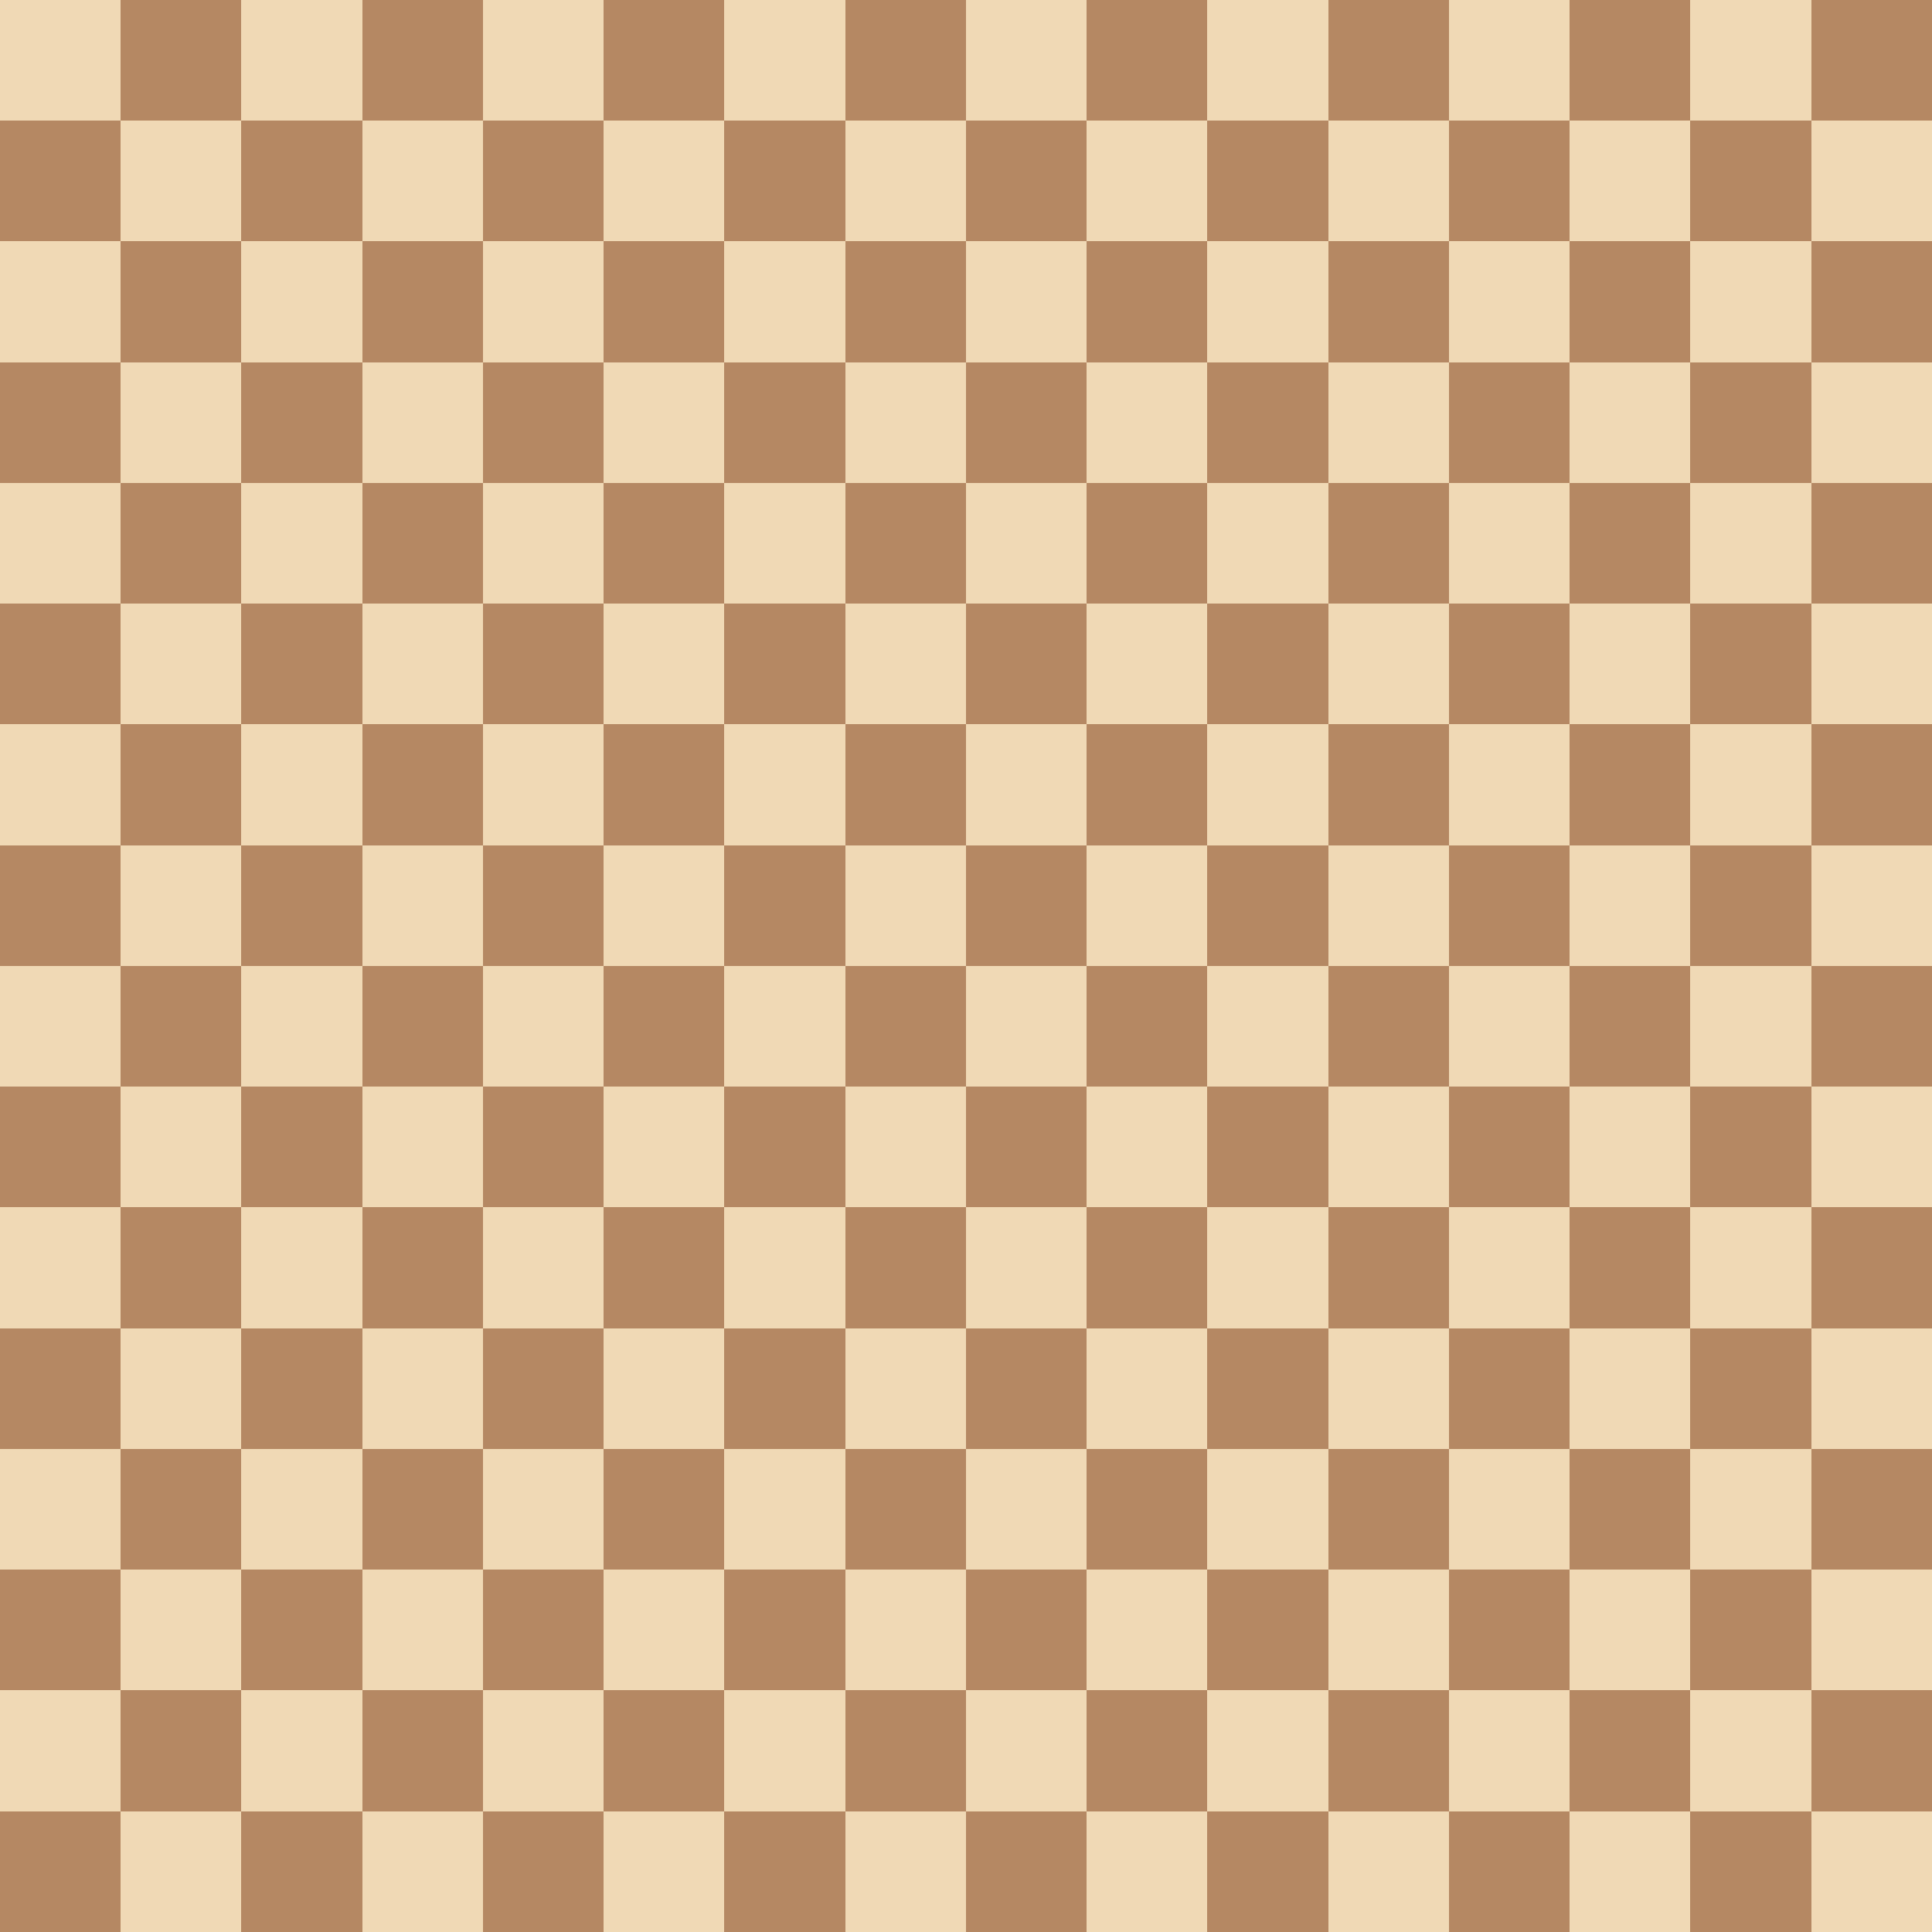
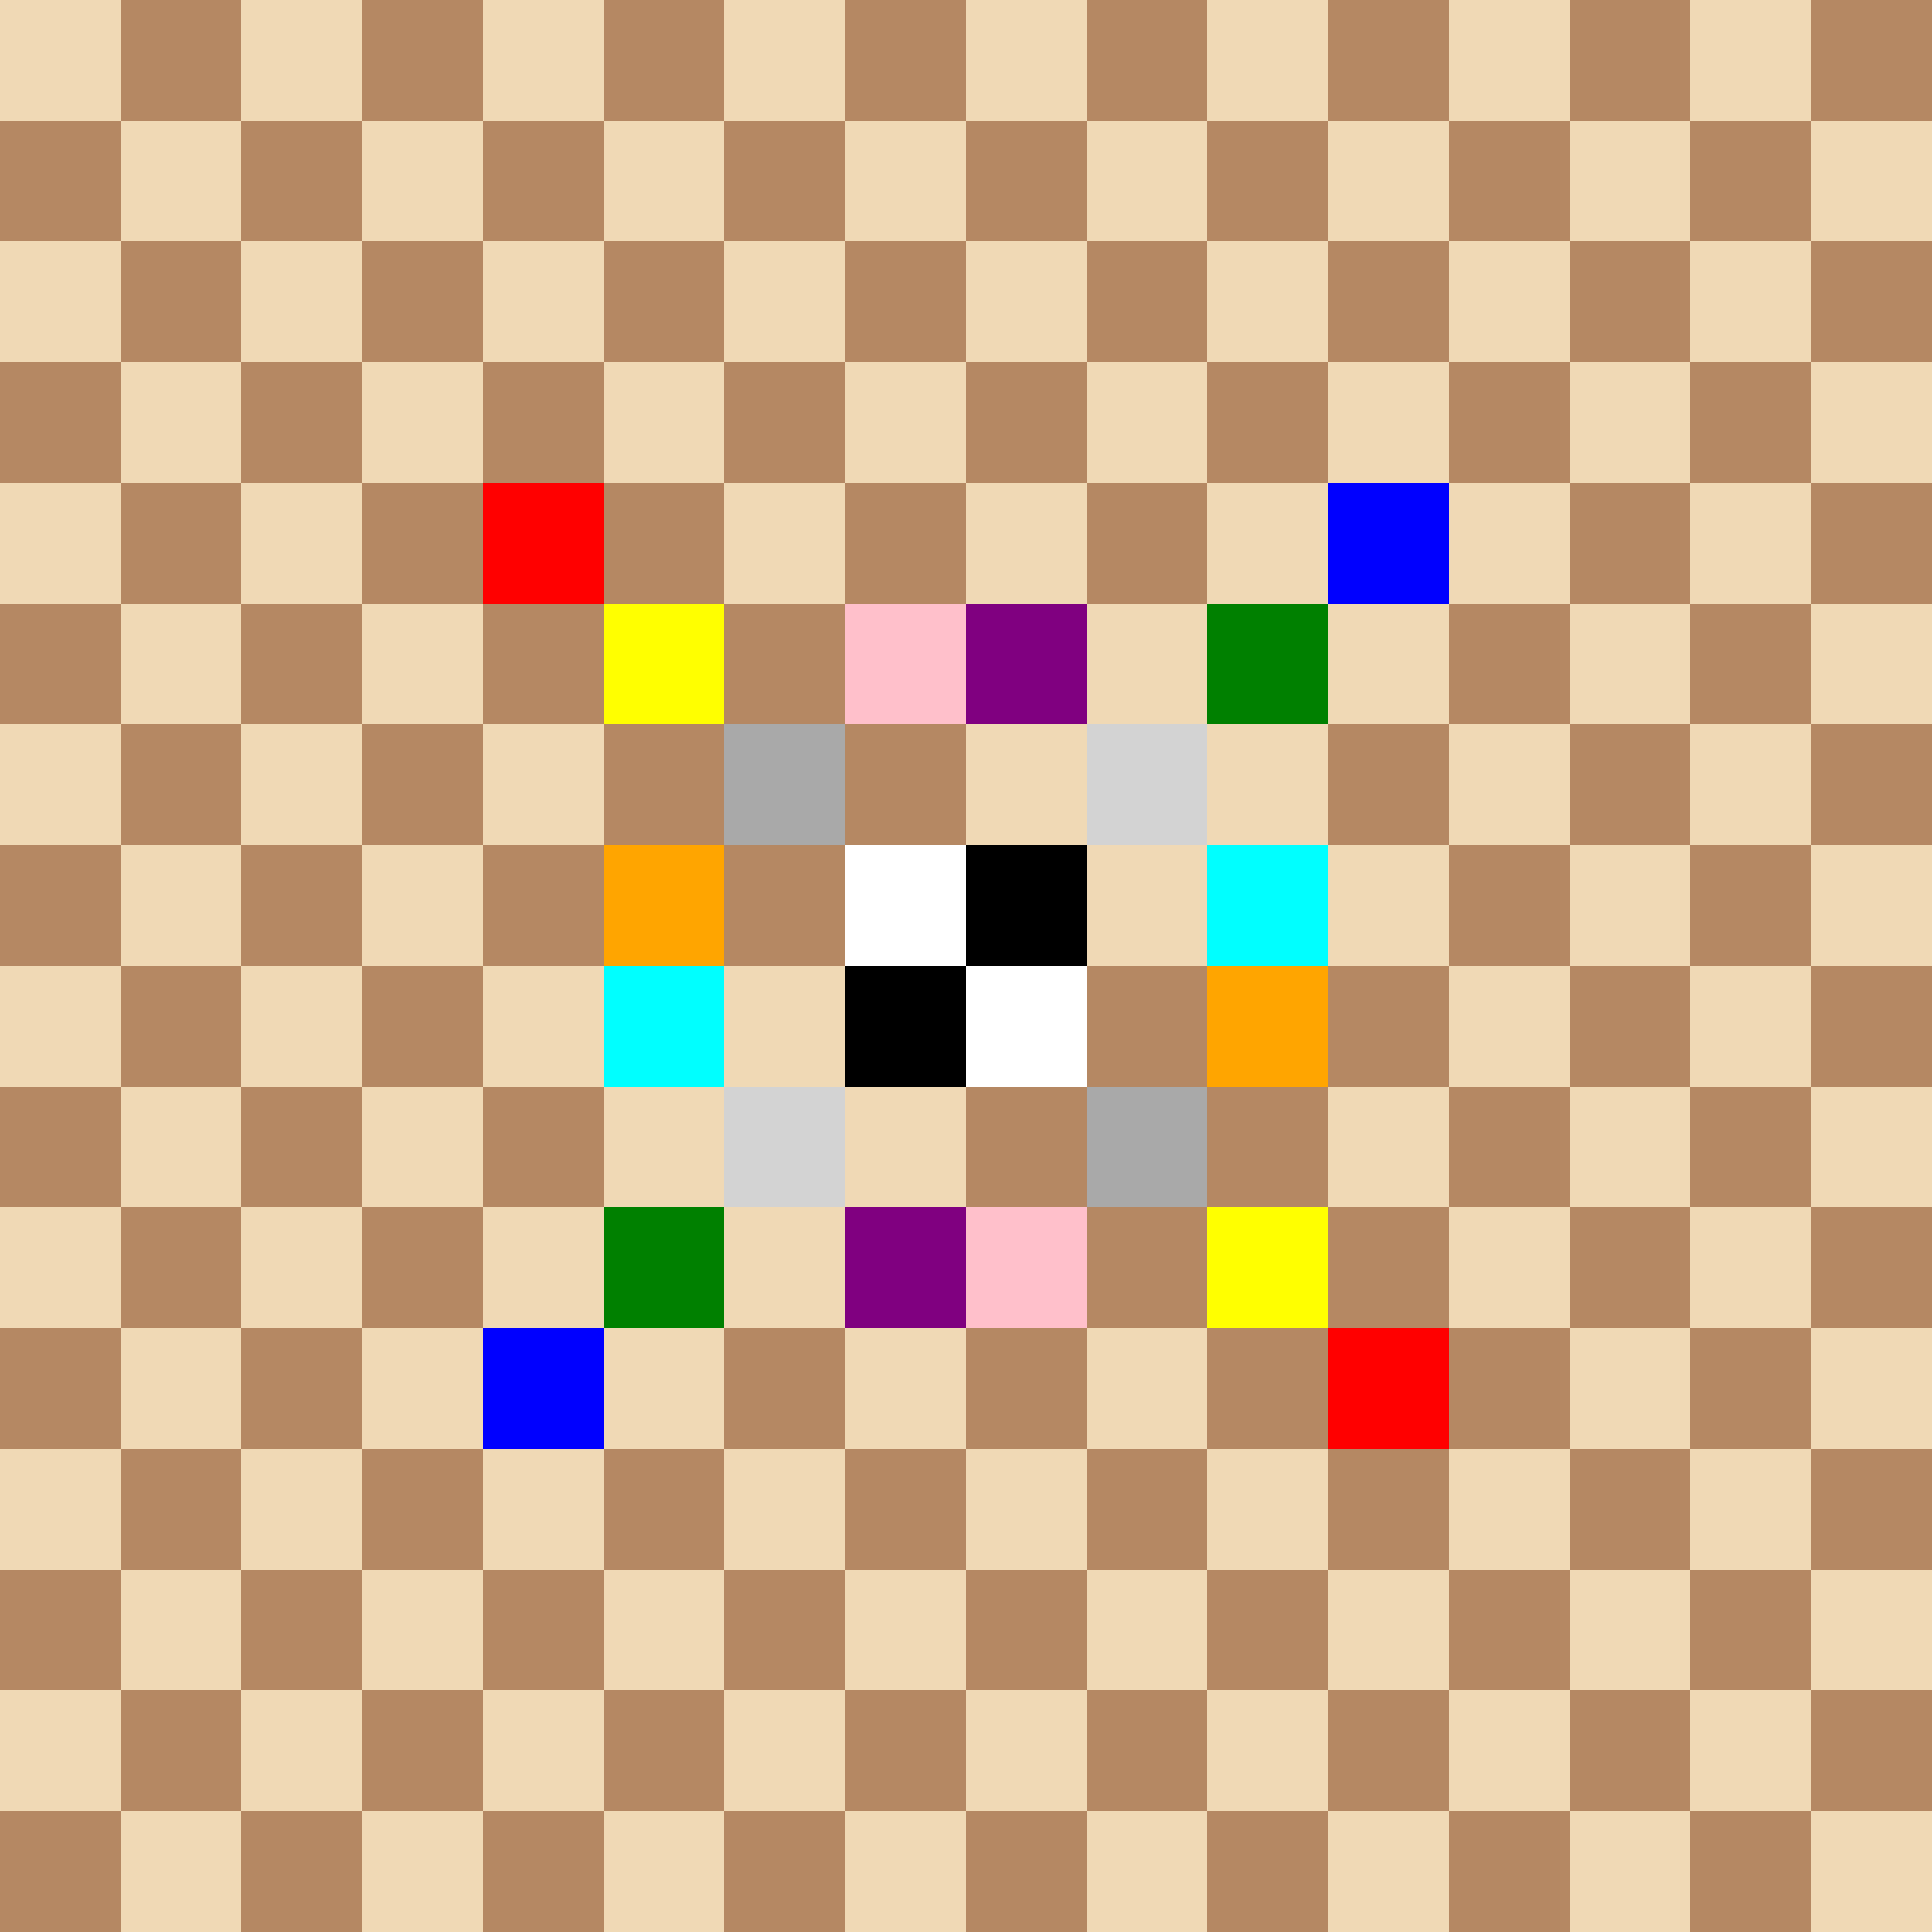
<svg xmlns="http://www.w3.org/2000/svg" xmlns:xlink="http://www.w3.org/1999/xlink" viewBox="0 0 16 16" shape-rendering="crispEdges">
  <g id="h">
    <g id="g">
      <g id="a">
        <g id="b">
          <g id="c">
            <g id="d">
              <rect width="1" height="1" fill="#f0d9b5" id="e" />
              <use x="1" y="1" href="#e" xlink:href="#e" />
              <rect y="1" width="1" height="1" fill="#b58863" id="f" />
              <use x="1" y="-1" href="#f" xlink:href="#f" />
            </g>
            <use x="2" href="#d" xlink:href="#d" />
          </g>
          <use x="4" href="#c" xlink:href="#c" />
        </g>
        <use y="2" href="#b" xlink:href="#b" />
      </g>
      <use y="4" href="#a" xlink:href="#a" />
    </g>
    <use y="8" href="#g" xlink:href="#g" />
  </g>
  <use x="8" href="#h" xlink:href="#h" />
+   <rect x="4" y="4" width="1" height="1" fill="red" id="red" />
+   <rect x="11" y="4" width="1" height="1" fill="blue" id="navy" />
+   <rect x="5" y="5" width="1" height="1" fill="yellow" id="yellow" />
+   <rect x="7" y="5" width="1" height="1" fill="pink" id="pink" />
+   <rect x="8" y="5" width="1" height="1" fill="purple" id="violet" />
+   <rect x="10" y="5" width="1" height="1" fill="green" id="green" />
+   <rect x="6" y="6" width="1" height="1" fill="darkgray" id="slate" />
+   <rect x="9" y="6" width="1" height="1" fill="lightgray" id="ash" />
+   <rect x="5" y="7" width="1" height="1" fill="orange" id="orange" />
+   <rect x="7" y="7" width="1" height="1" fill="white" id="white" />
+   <rect x="8" y="7" width="1" height="1" fill="black" id="black" />
+   <rect x="10" y="7" width="1" height="1" fill="cyan" id="cyan" />
+   <use x="7" y="7" href="#red" xlink:href="#red" />
+   <use x="-7" y="7" href="#navy" xlink:href="#navy" />
+   <use x="5" y="5" href="#yellow" xlink:href="#yellow" />
+   <use x="1" y="5" href="#pink" xlink:href="#pink" />
+   <use x="-1" y="5" href="#violet" xlink:href="#violet" />
+   <use x="-5" y="5" href="#green" xlink:href="#green" />
+   <use x="3" y="3" href="#slate" xlink:href="#slate" />
+   <use x="-3" y="3" href="#ash" xlink:href="#ash" />
+   <use x="5" y="1" href="#orange" xlink:href="#orange" />
+   <use x="1" y="1" href="#white" xlink:href="#white" />
+   <use x="-1" y="1" href="#black" xlink:href="#black" />
+   <use x="-5" y="1" href="#cyan" xlink:href="#cyan" />
</svg>
